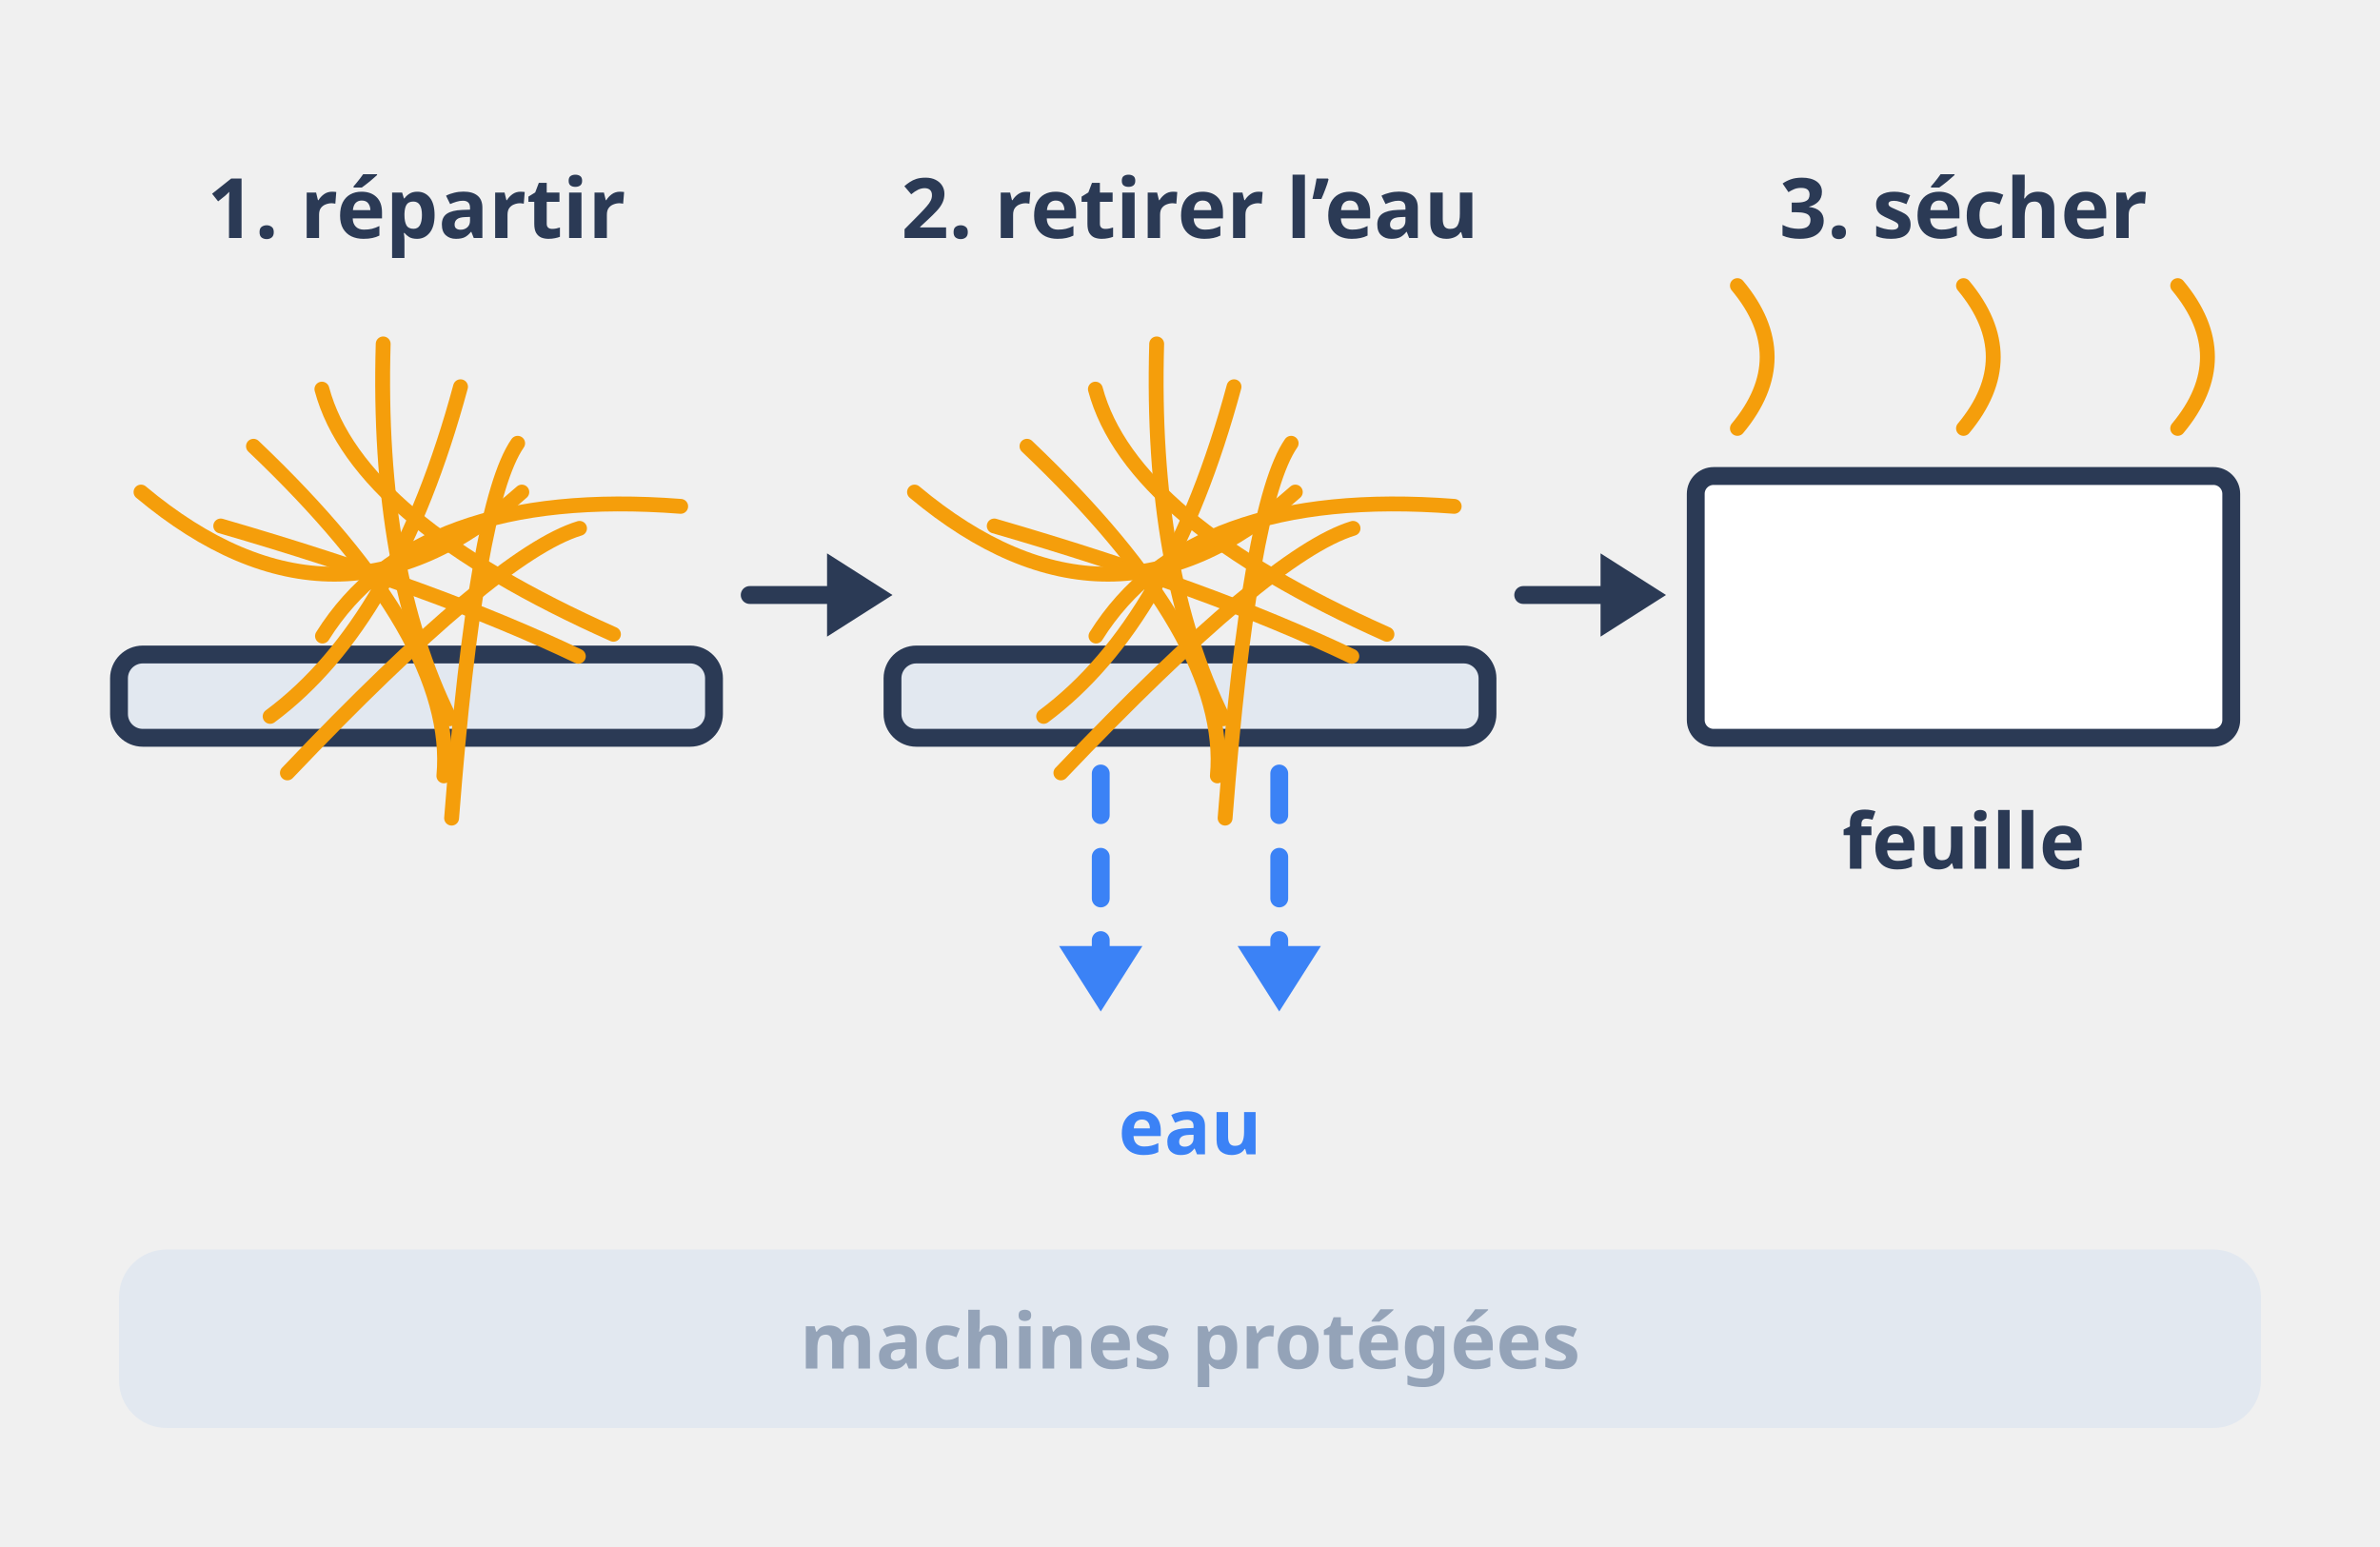
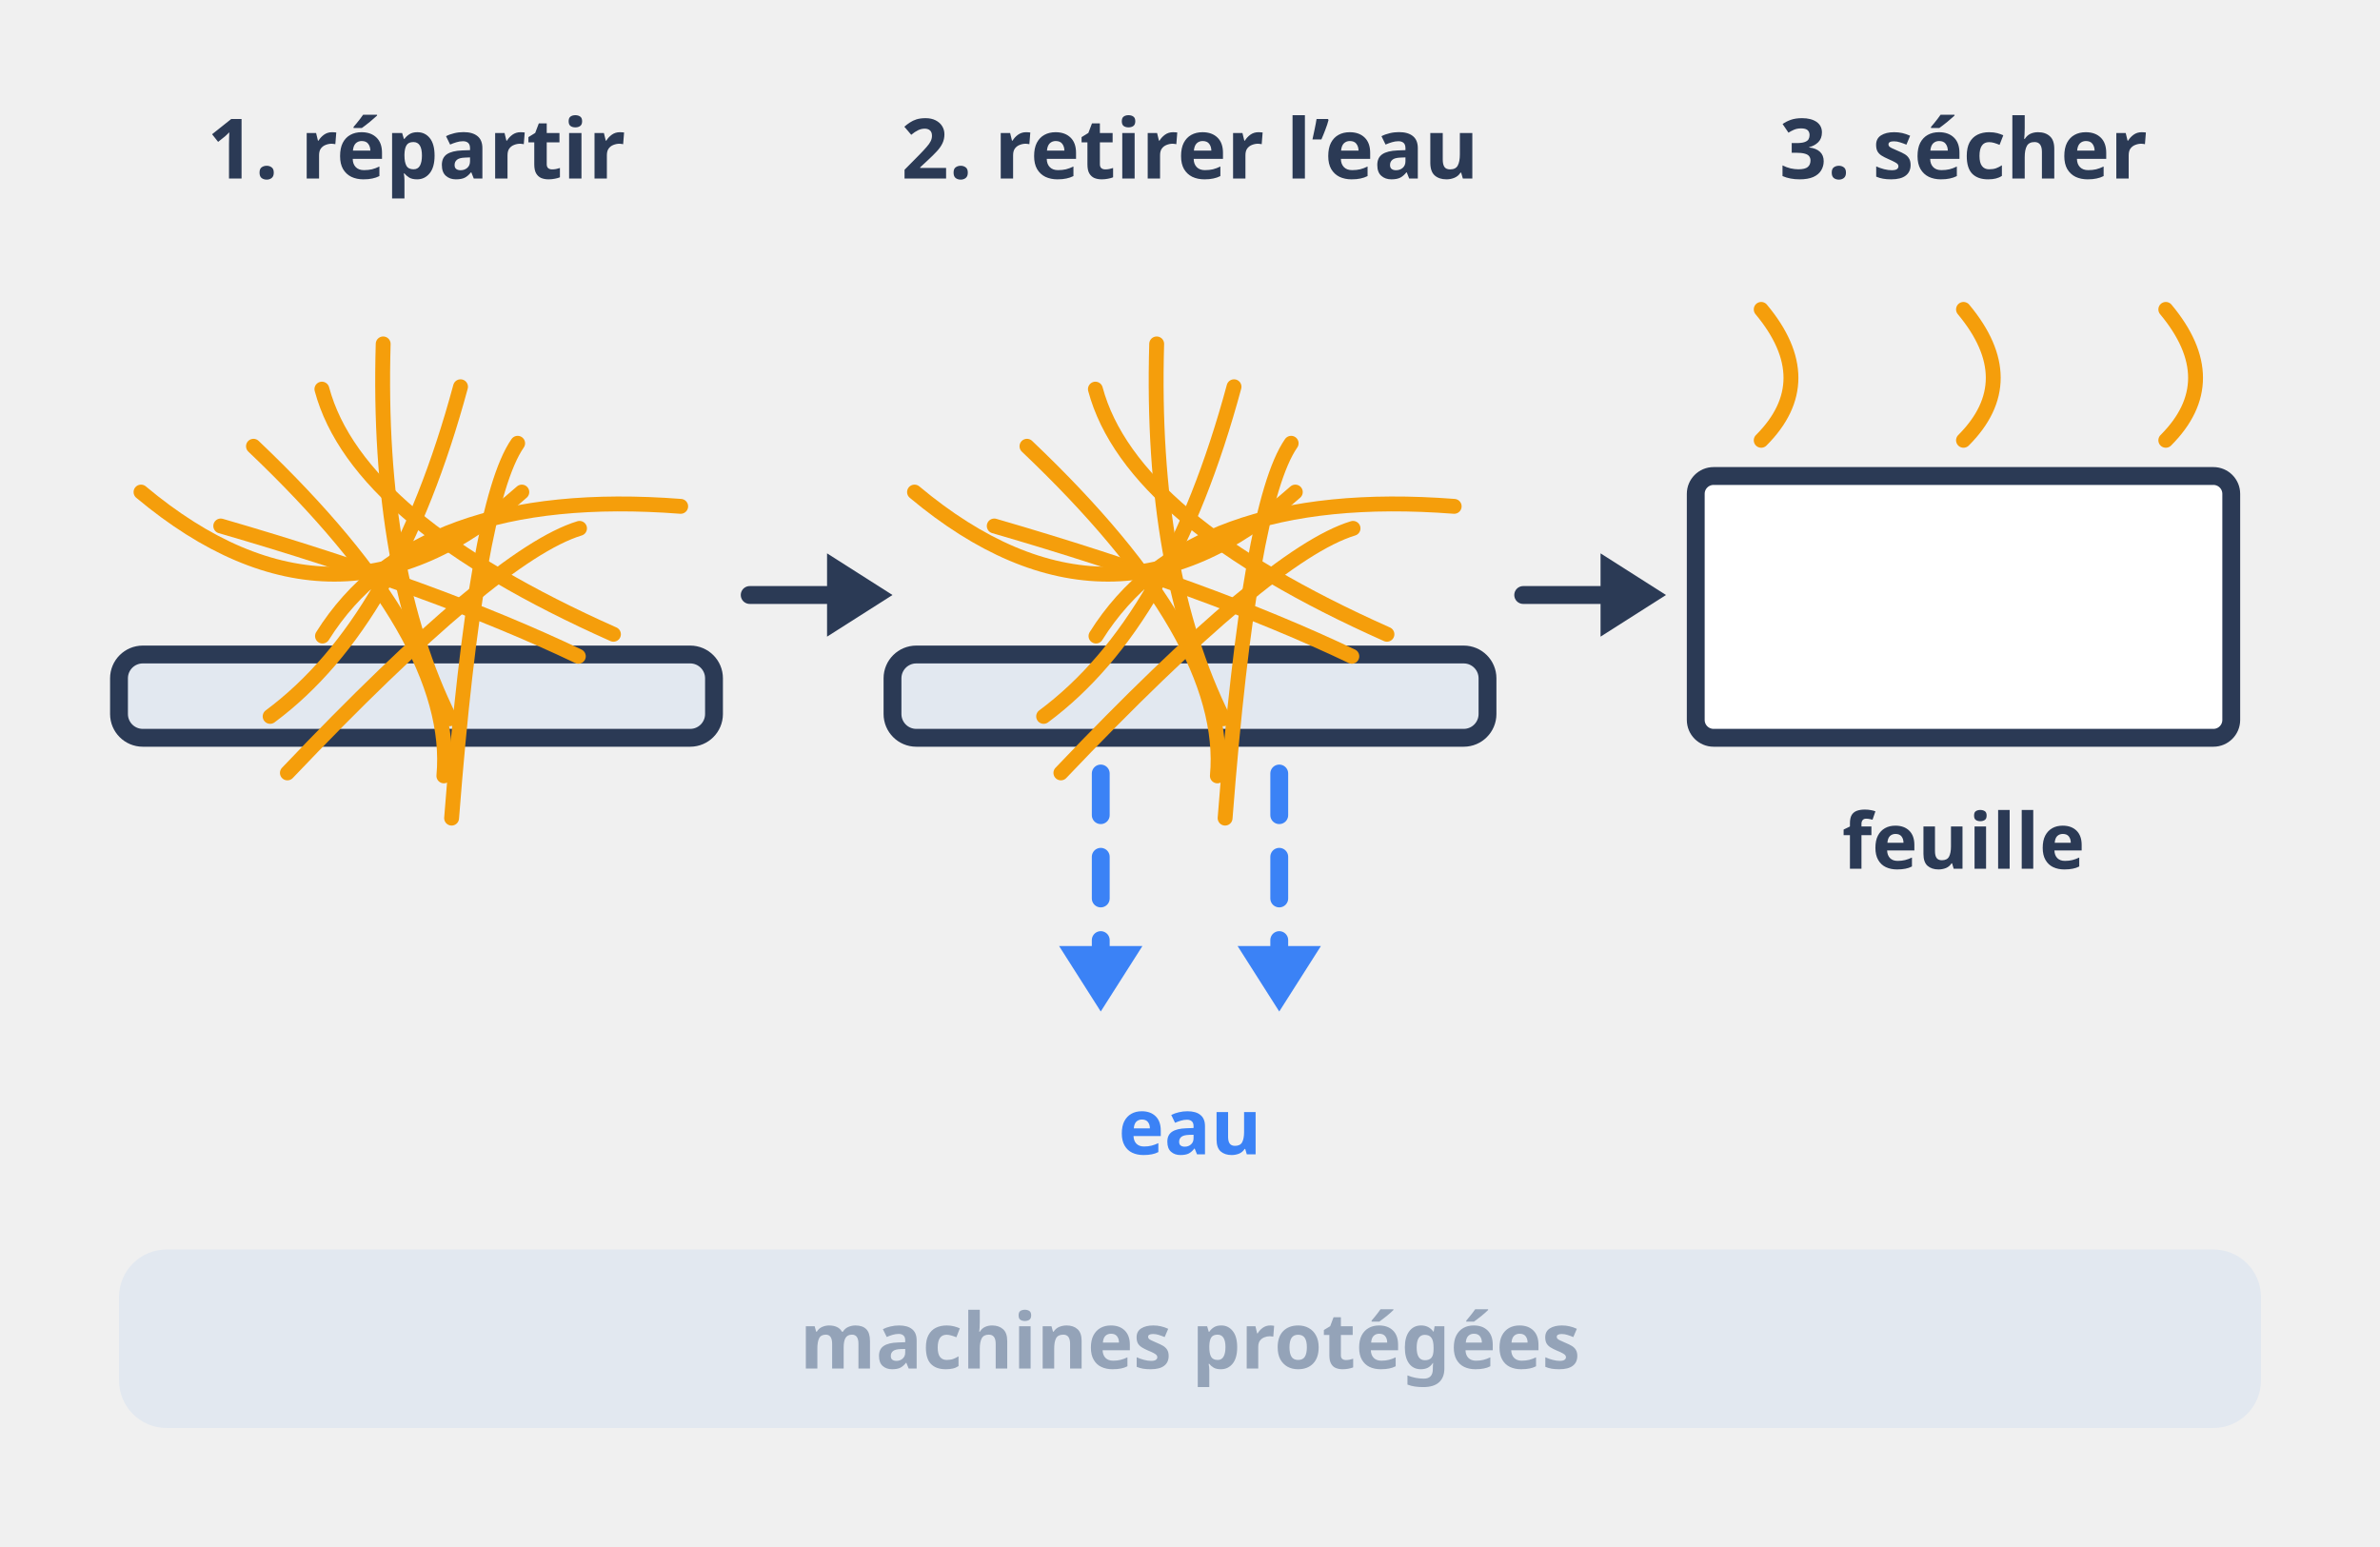
<svg xmlns="http://www.w3.org/2000/svg" viewBox="0 0 400 260" role="img">
  <style>.f{stroke-dasharray:7 7;animation:f 3s linear infinite}@keyframes f{to{stroke-dashoffset:-28}}@media (prefers-reduced-motion: reduce){*{animation:none!important}}</style>
  <g font-family="system-ui, sans-serif" font-weight="600" text-anchor="middle" stroke-linecap="round" stroke-linejoin="round">
-     <text x="70" y="40" font-size="14" fill="#2B3A55">1. répartir</text>
+     <text x="70" y="30" font-size="14" fill="#2B3A55">1. répartir</text>
    <rect x="20" y="110" width="100" height="14" rx="4" fill="#E2E8F0" stroke="#2B3A55" stroke-width="3" />
    <path d="M23.7 82.7Q56.7 110.3 87.7 82.7" stroke="#F59E0B" stroke-width="2.5" fill="none" />
    <path d="M37.1 88.4Q73.3 98.9 97.2 110.3" stroke="#F59E0B" stroke-width="2.5" fill="none" />
    <path d="M54.1 65.4Q60 87.4 103.1 106.6" stroke="#F59E0B" stroke-width="2.5" fill="none" />
    <path d="M42.6 75Q76.7 107.4 74.6 130.4" stroke="#F59E0B" stroke-width="2.5" fill="none" />
    <path d="M64.4 57.8Q63.3 96 75.6 120.8" stroke="#F59E0B" stroke-width="2.5" fill="none" />
    <path d="M87 74.5Q80 84.6 75.9 137.5" stroke="#F59E0B" stroke-width="2.5" fill="none" />
    <path d="M77.4 65Q66.7 104.6 45.4 120.4" stroke="#F59E0B" stroke-width="2.5" fill="none" />
    <path d="M97.4 88.8Q83.3 93.1 48.3 129.9" stroke="#F59E0B" stroke-width="2.5" fill="none" />
    <path d="M114.4 85.1Q70 81.7 54.2 106.9" stroke="#F59E0B" stroke-width="2.5" fill="none" />
    <path d="M126 100 L139 100" stroke="#2B3A55" stroke-width="3" fill="none" />
    <polygon points="150,100 139,107 139,93" fill="#2B3A55" />
-     <text x="200" y="40" font-size="14" fill="#2B3A55">2. retirer l’eau</text>
+     <text x="200" y="30" font-size="14" fill="#2B3A55">2. retirer l’eau</text>
    <rect x="150" y="110" width="100" height="14" rx="4" fill="#E2E8F0" stroke="#2B3A55" stroke-width="3" />
    <path d="M153.7 82.7Q186.7 110.3 217.7 82.7" stroke="#F59E0B" stroke-width="2.5" fill="none" />
    <path d="M167.1 88.4Q203.3 98.9 227.2 110.3" stroke="#F59E0B" stroke-width="2.5" fill="none" />
    <path d="M184.1 65.4Q190 87.4 233.1 106.6" stroke="#F59E0B" stroke-width="2.5" fill="none" />
    <path d="M172.6 75Q206.7 107.4 204.6 130.4" stroke="#F59E0B" stroke-width="2.5" fill="none" />
    <path d="M194.4 57.8Q193.3 96 205.6 120.8" stroke="#F59E0B" stroke-width="2.5" fill="none" />
    <path d="M217 74.5Q210 84.6 205.9 137.5" stroke="#F59E0B" stroke-width="2.5" fill="none" />
    <path d="M207.4 65Q196.7 104.6 175.4 120.4" stroke="#F59E0B" stroke-width="2.5" fill="none" />
    <path d="M227.4 88.8Q213.3 93.1 178.3 129.9" stroke="#F59E0B" stroke-width="2.5" fill="none" />
    <path d="M244.4 85.1Q200 81.7 184.2 106.9" stroke="#F59E0B" stroke-width="2.5" fill="none" />
    <path d="M185 130 L185 159" stroke="#3B82F6" stroke-width="3" fill="none" class="f" />
    <polygon points="185,170 178,159 192,159" fill="#3B82F6" />
    <path d="M215 130 L215 159" stroke="#3B82F6" stroke-width="3" fill="none" class="f" />
    <polygon points="215,170 208,159 222,159" fill="#3B82F6" />
    <text x="200" y="194" font-size="13" fill="#3B82F6">eau</text>
    <path d="M256 100 L269 100" stroke="#2B3A55" stroke-width="3" fill="none" />
    <polygon points="280,100 269,107 269,93" fill="#2B3A55" />
-     <text x="330" y="40" font-size="14" fill="#2B3A55">3. sécher</text>
+     <text x="330" y="30" font-size="14" fill="#2B3A55">3. sécher</text>
    <rect x="285" y="80" width="90" height="44" rx="3" fill="#FFFFFF" stroke="#2B3A55" stroke-width="3" />
-     <path d="M292 72q10 -12 0 -24M330 72q10 -12 0 -24M366 72q10 -12 0 -24" stroke="#F59E0B" stroke-width="2.5" fill="none" />
+     <path d="M296 74q10 -10 0 -22M330 74q10 -10 0 -22M364 74q10 -10 0 -22" stroke="#F59E0B" stroke-width="2.5" fill="none" />
    <text x="330" y="146" font-size="13" fill="#2B3A55">feuille</text>
    <rect x="20" y="210" width="360" height="30" rx="8" fill="#E2E8F0" />
    <text x="200" y="230" font-size="13" fill="#94A3B8">machines protégées</text>
  </g>
</svg>
